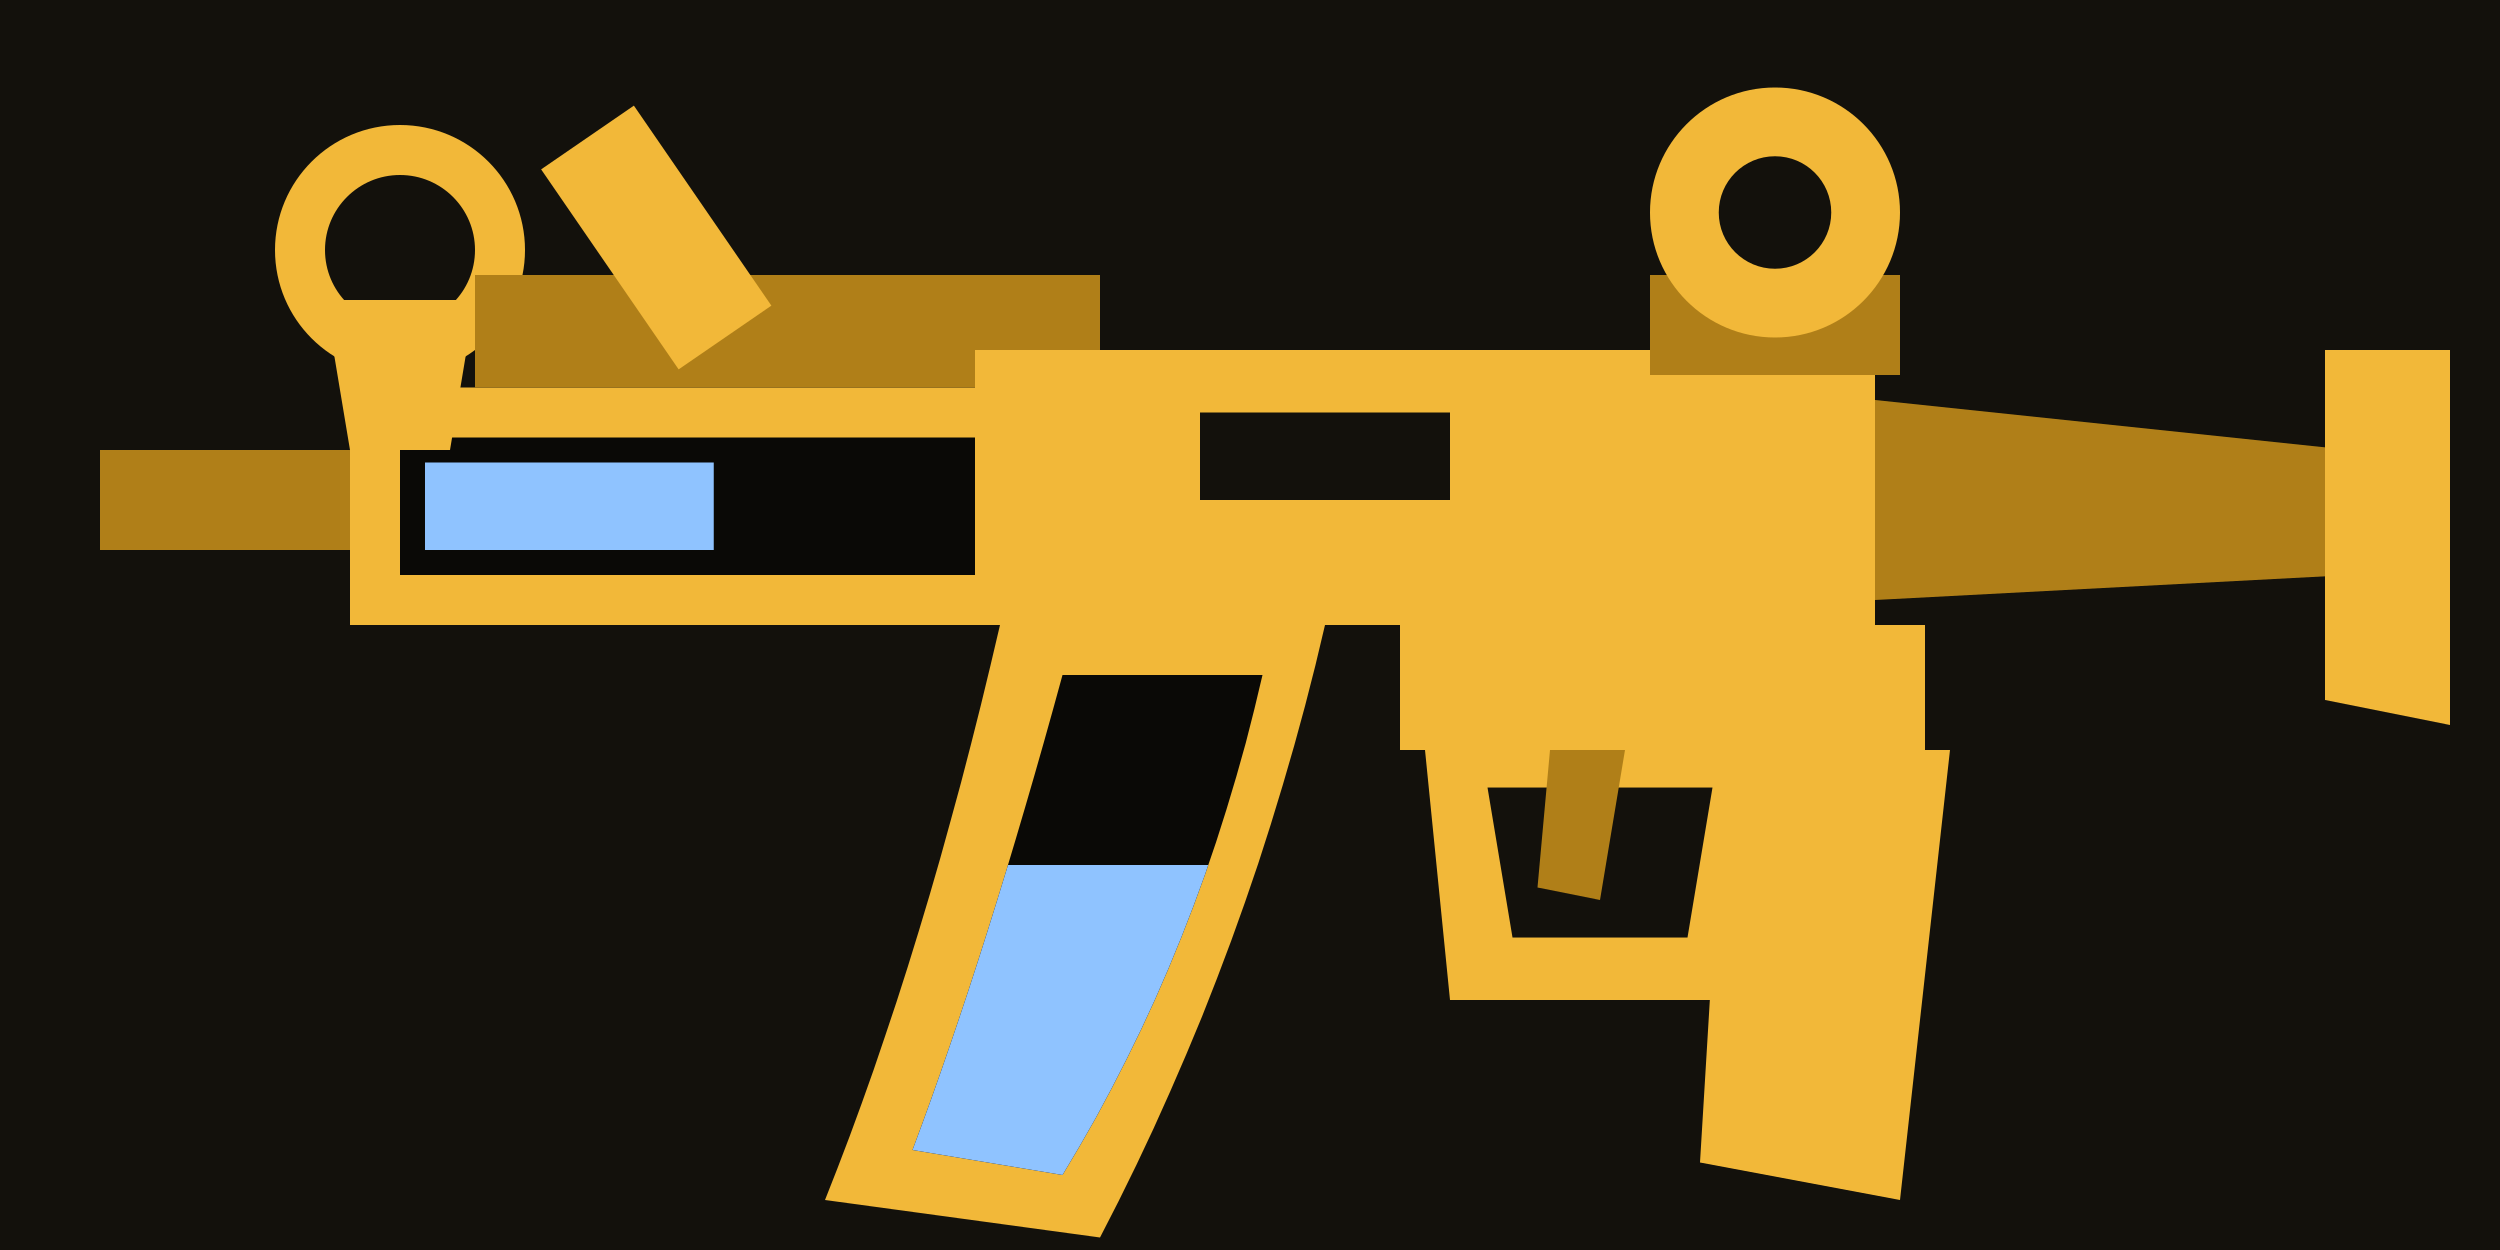
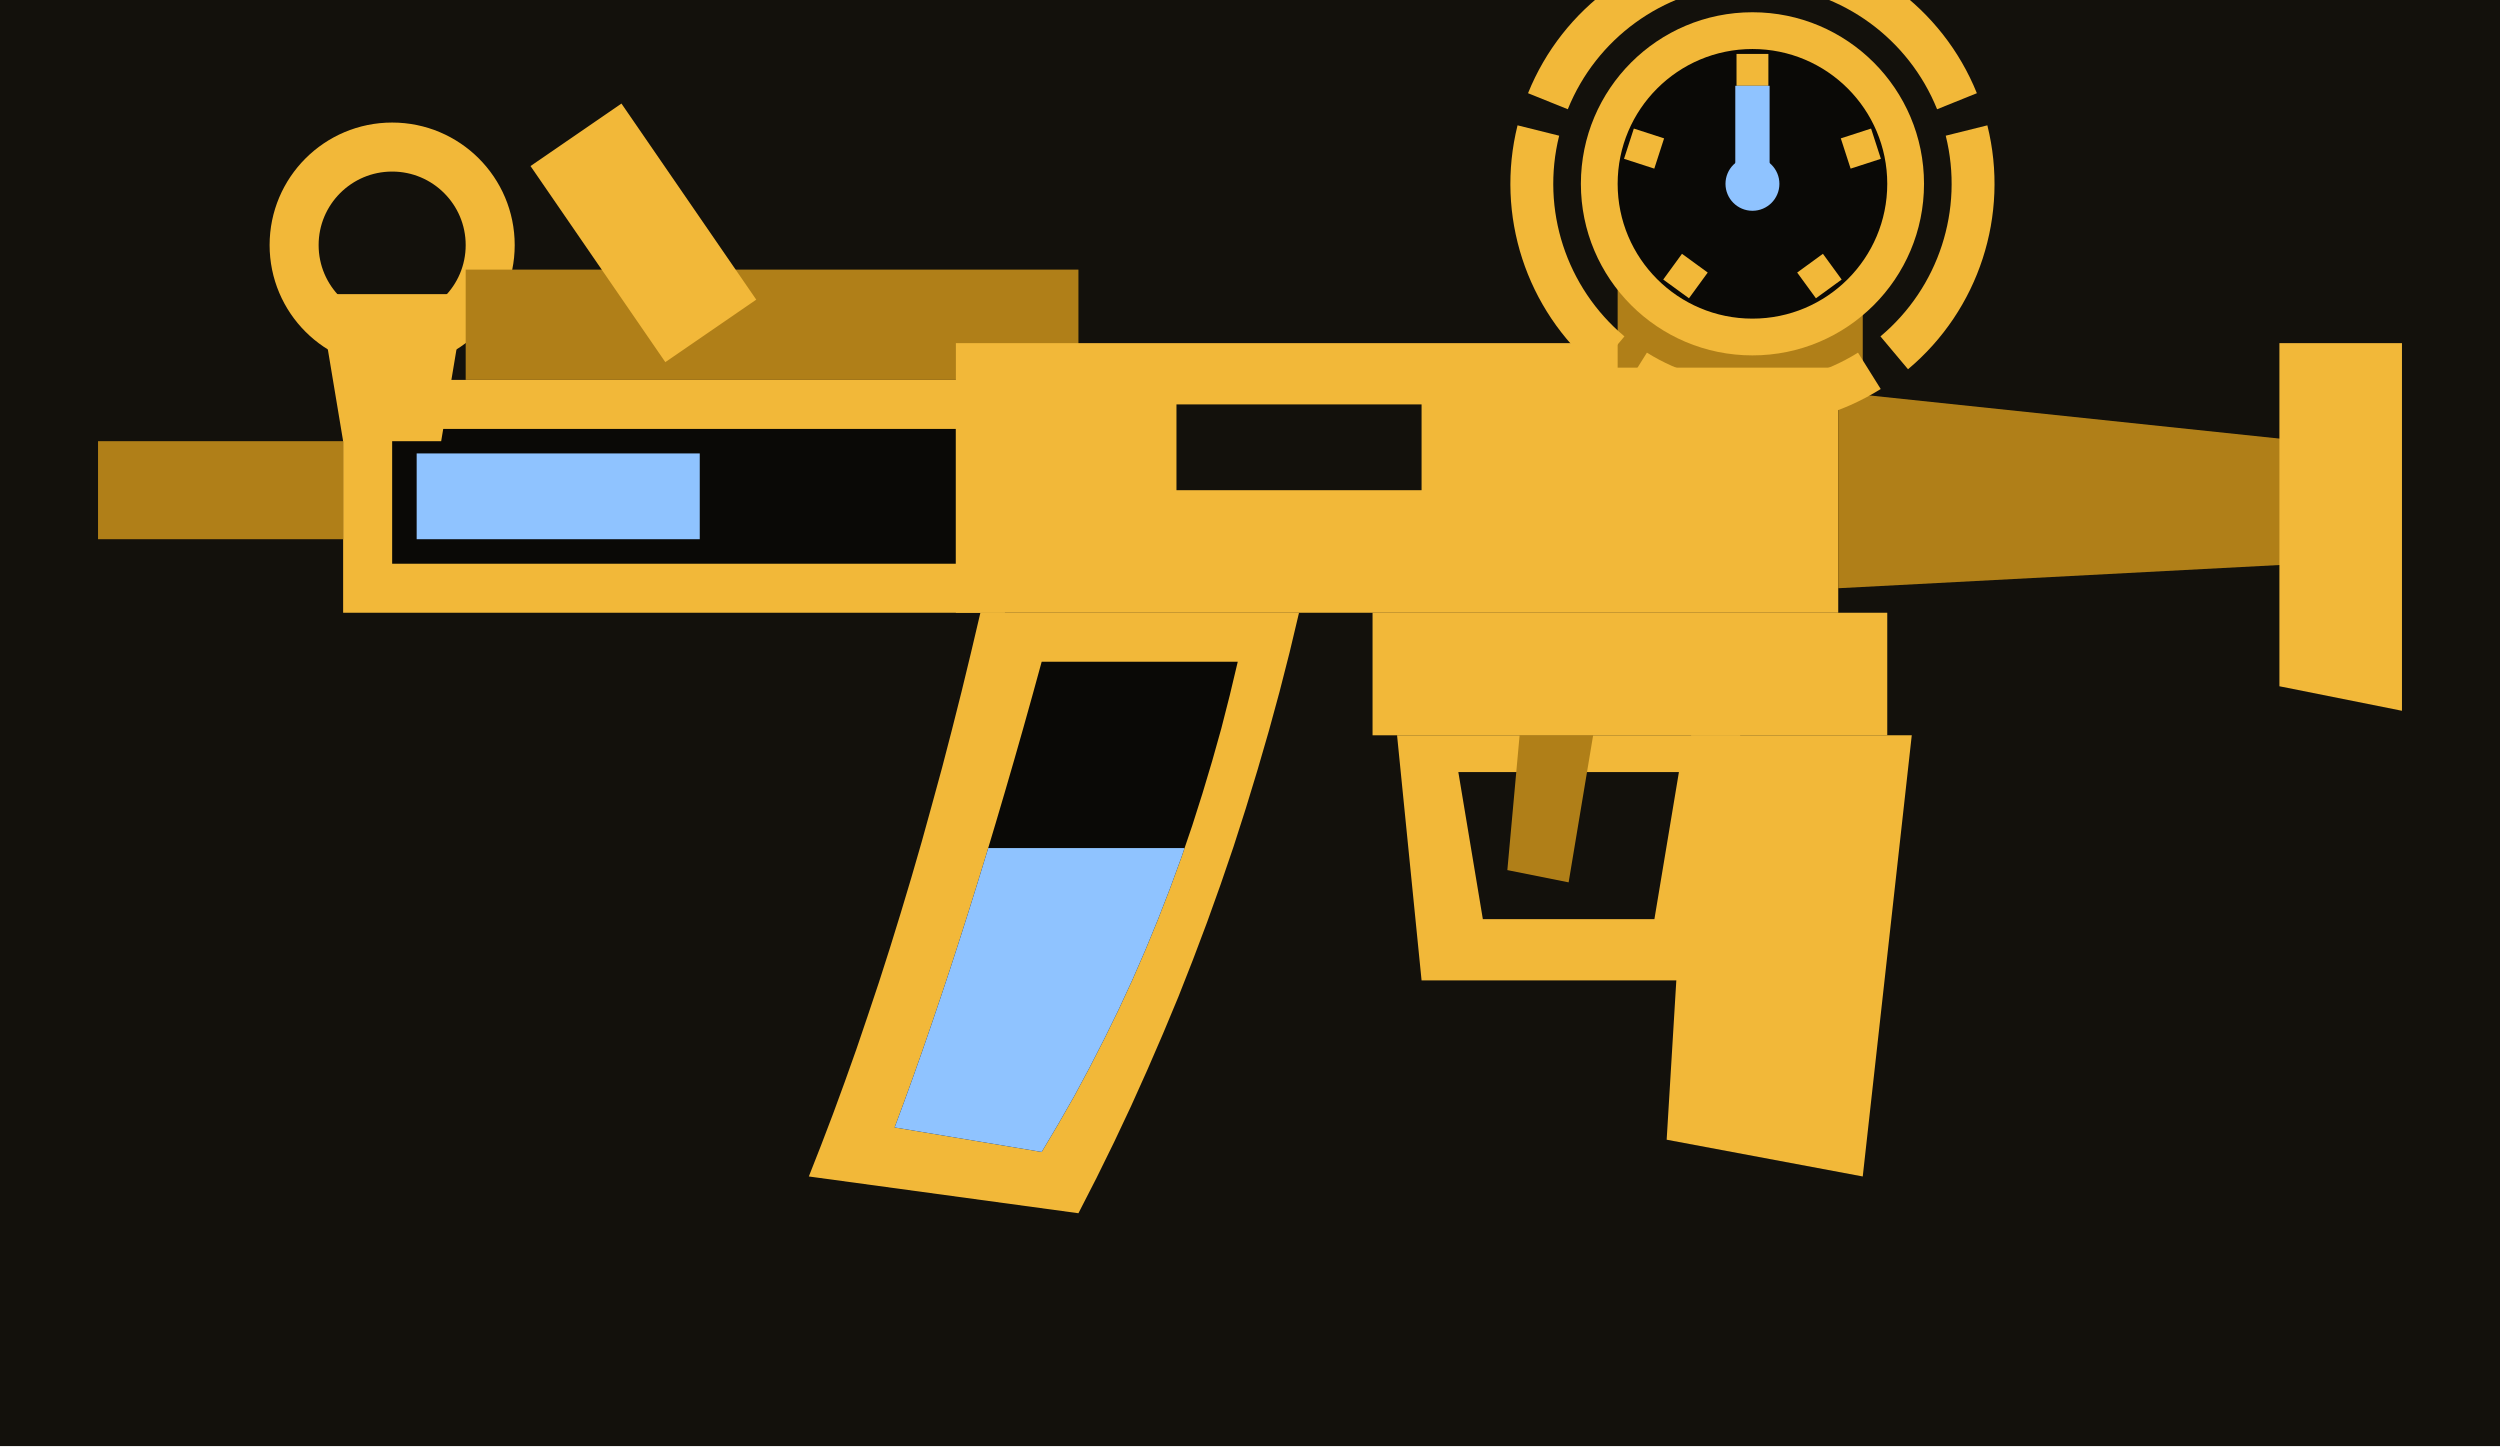
- <svg xmlns="http://www.w3.org/2000/svg" viewBox="0 0 200 100" role="img">
-   <rect width="200" height="100" fill="#13110c" />
+ <svg xmlns="http://www.w3.org/2000/svg" viewBox="0 0 204 118" role="img">
+   <rect width="204" height="118" fill="#13110c" />
  <polygon points="28.00,31.00 82.00,31.00 82.00,50.00 28.00,50.00" fill="#f2b839" />
  <polygon points="32.00,35.00 78.00,35.00 78.00,46.00 32.00,46.00" fill="#0a0906" />
  <polygon points="34.00,37.00 57.10,37.00 57.10,44.00 34.00,44.00" fill="#8fc3ff" />
  <polygon points="8.00,36.00 28.00,36.00 28.00,44.00 8.00,44.00" fill="#b07f18" />
  <polygon points="26.00,24.00 38.00,24.00 36.00,36.00 28.00,36.00" fill="#f2b839" />
  <circle cx="32.00" cy="20.00" r="8.00" fill="none" stroke="#f2b839" stroke-width="4.00" />
  <polygon points="38.00,22.00 88.00,22.00 88.00,31.00 38.00,31.00" fill="#b07f18" />
  <polygon points="61.71,24.45 50.71,8.45 43.29,13.55 54.29,29.55" fill="#f2b839" />
  <polygon points="78.00,28.00 150.00,28.00 150.00,50.00 78.00,50.00" fill="#f2b839" />
  <polygon points="96.00,33.00 116.00,33.00 116.00,40.00 96.00,40.00" fill="#13110c" />
  <polygon points="132.00,22.00 152.00,22.00 152.00,30.00 132.00,30.00" fill="#b07f18" />
-   <circle cx="142.00" cy="17.00" r="10.00" fill="#f2b839" />
-   <circle cx="142.00" cy="17.00" r="4.50" fill="#13110c" />
  <polygon points="112.00,50.00 154.00,50.00 154.00,60.00 112.00,60.00" fill="#f2b839" />
  <polygon points="114.00,60.00 142.00,60.00 140.00,80.00 116.00,80.00" fill="#f2b839" />
  <polygon points="119.00,63.00 137.00,63.00 135.00,75.00 121.00,75.00" fill="#13110c" />
  <polygon points="124.00,60.00 130.00,60.00 128.00,72.00 123.00,71.00" fill="#b07f18" />
  <polygon points="138.00,60.00 156.00,60.00 152.00,96.00 136.00,93.00" fill="#f2b839" />
  <polygon points="150.00,32.00 188.00,36.00 188.00,46.00 150.00,48.00" fill="#b07f18" />
  <polygon points="186.00,28.00 196.00,28.00 196.00,58.00 186.00,56.00" fill="#f2b839" />
+   <path d="M 144.26 -2.96 A 18.00 18.00 0 0 1 159.69 8.26" fill="none" stroke="#f2b839" stroke-width="3.50" stroke-linecap="butt" />
+   <path d="M 160.47 10.65 A 18.00 18.00 0 0 1 154.57 28.79" fill="none" stroke="#f2b839" stroke-width="3.50" stroke-linecap="butt" />
+   <path d="M 152.54 30.26 A 18.00 18.00 0 0 1 133.46 30.26" fill="none" stroke="#f2b839" stroke-width="3.50" stroke-linecap="butt" />
+   <path d="M 131.43 28.79 A 18.00 18.00 0 0 1 125.53 10.65" fill="none" stroke="#f2b839" stroke-width="3.50" stroke-linecap="butt" />
+   <path d="M 126.31 8.26 A 18.00 18.00 0 0 1 141.74 -2.96" fill="none" stroke="#f2b839" stroke-width="3.50" stroke-linecap="butt" />
+   <circle cx="143.00" cy="15.00" r="14.00" fill="#f2b839" />
+   <circle cx="143.00" cy="15.00" r="11.00" fill="#0a0906" />
+   <polygon points="144.30,7.00 144.30,4.40 141.70,4.40 141.70,7.00" fill="#f2b839" />
+   <polygon points="151.01,13.76 153.48,12.96 152.68,10.49 150.21,11.29" fill="#f2b839" />
+   <polygon points="146.65,22.24 148.18,24.34 150.28,22.81 148.75,20.71" fill="#f2b839" />
+   <polygon points="137.25,20.71 135.72,22.81 137.82,24.34 139.35,22.24" fill="#f2b839" />
+   <polygon points="135.79,11.29 133.32,10.49 132.52,12.96 134.99,13.76" fill="#f2b839" />
+   <polygon points="144.40,15.00 144.40,7.00 141.60,7.00 141.60,15.00" fill="#8fc3ff" />
+   <circle cx="143.00" cy="15.00" r="2.20" fill="#8fc3ff" />
  <polygon points="80.00,50.00 80.00,50.00 79.24,53.23 78.47,56.41 77.68,59.54 76.88,62.62 76.05,65.66 75.22,68.66 74.37,71.60 73.50,74.50 72.62,77.35 71.72,80.16 70.80,82.91 69.88,85.62 68.93,88.29 67.97,90.91 66.99,93.48 66.00,96.00 88.00,99.00 106.00,50.00 105.23,53.24 104.41,56.45 103.54,59.64 102.62,62.81 101.66,65.96 100.66,69.08 99.60,72.18 98.50,75.25 97.35,78.30 96.16,81.33 94.91,84.33 93.62,87.31 92.29,90.27 90.91,93.20 89.48,96.11 88.00,99.00 106.00,50.00" fill="#f2b839" />
  <polygon points="85.00,54.00 85.00,54.00 84.25,56.73 83.50,59.41 82.75,62.04 82.00,64.62 81.25,67.16 80.50,69.66 79.75,72.10 79.00,74.50 78.25,76.85 77.50,79.16 76.75,81.41 76.00,83.62 75.25,85.79 74.50,87.91 73.75,89.98 73.00,92.00 85.00,94.00 101.00,54.00 100.35,56.73 99.66,59.44 98.91,62.11 98.12,64.75 97.29,67.36 96.41,69.94 95.48,72.48 94.50,75.00 93.48,77.48 92.41,79.94 91.29,82.36 90.12,84.75 88.91,87.11 87.66,89.44 86.35,91.73 85.00,94.00 101.00,54.00" fill="#0a0906" />
  <polygon points="80.64,69.20 80.50,69.66 79.75,72.10 79.00,74.50 78.25,76.85 77.50,79.16 76.75,81.41 76.00,83.62 75.25,85.79 74.50,87.91 73.75,89.98 73.00,92.00 85.00,94.00 94.92,69.20 96.66,69.20 96.41,69.94 95.48,72.48 94.50,75.00 93.48,77.48 92.41,79.94 91.29,82.36 90.12,84.75 88.91,87.11 87.66,89.44 86.35,91.73 85.00,94.00 94.92,69.20" fill="#8fc3ff" />
</svg>
